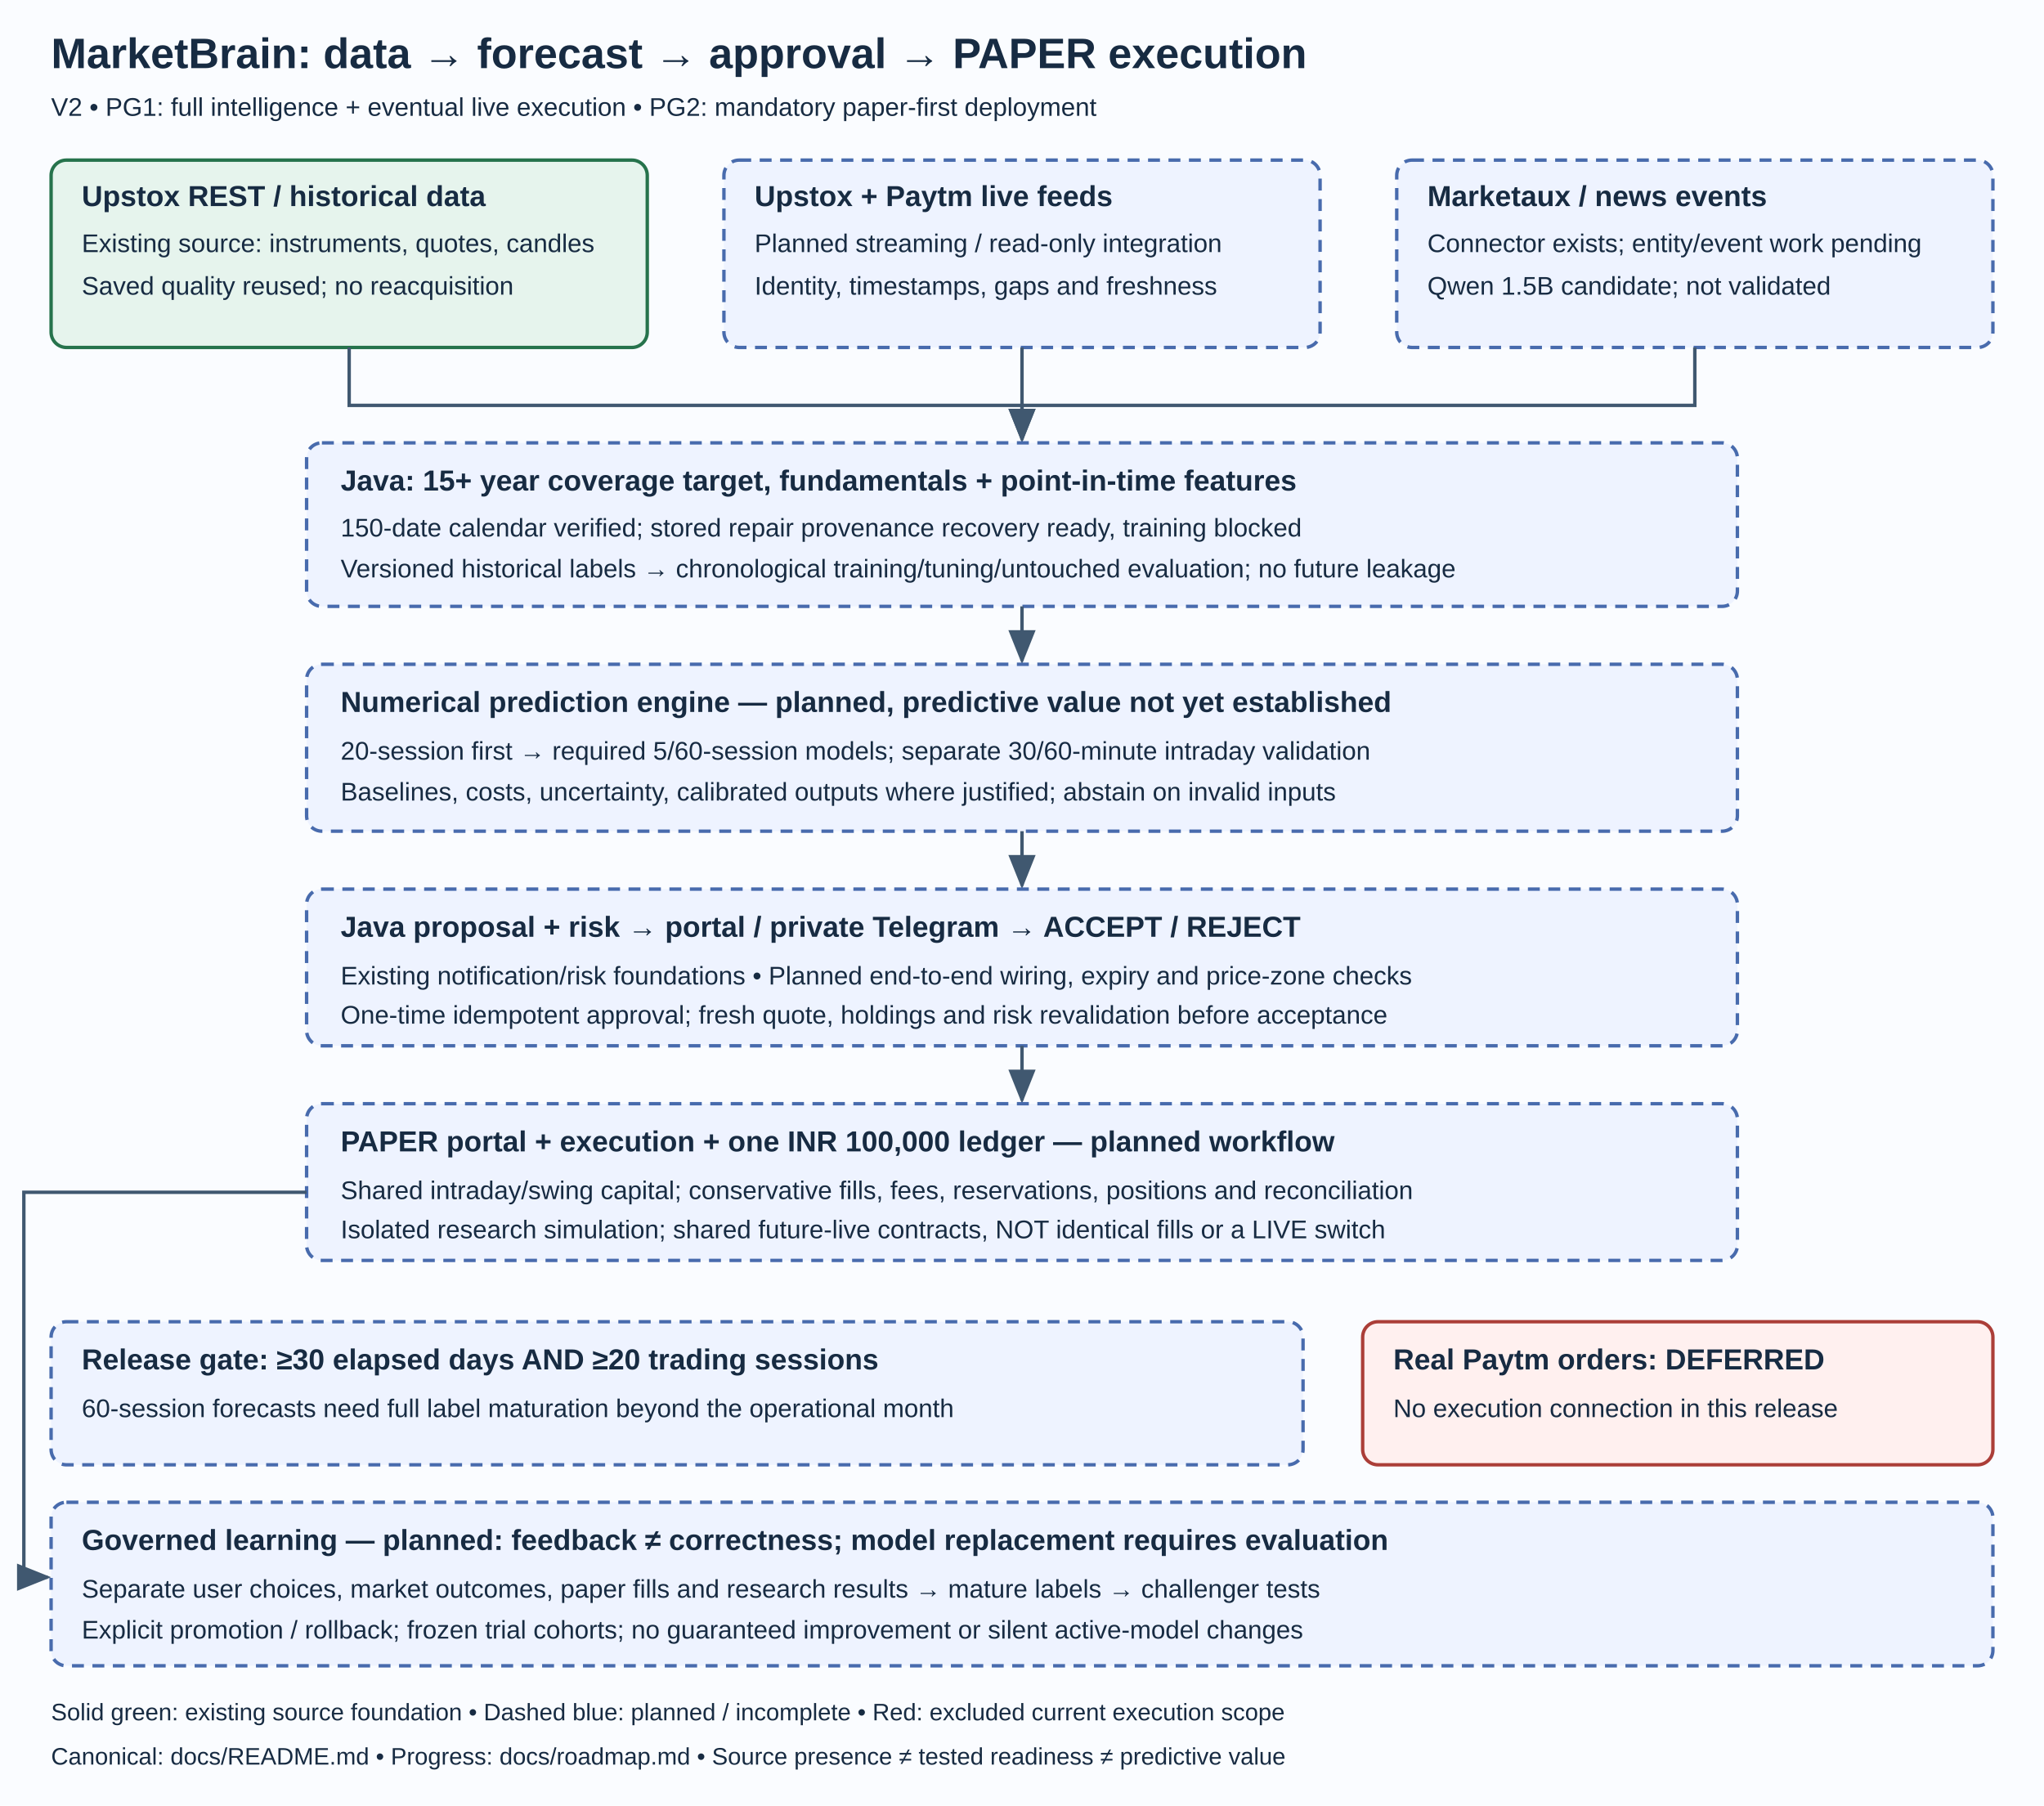
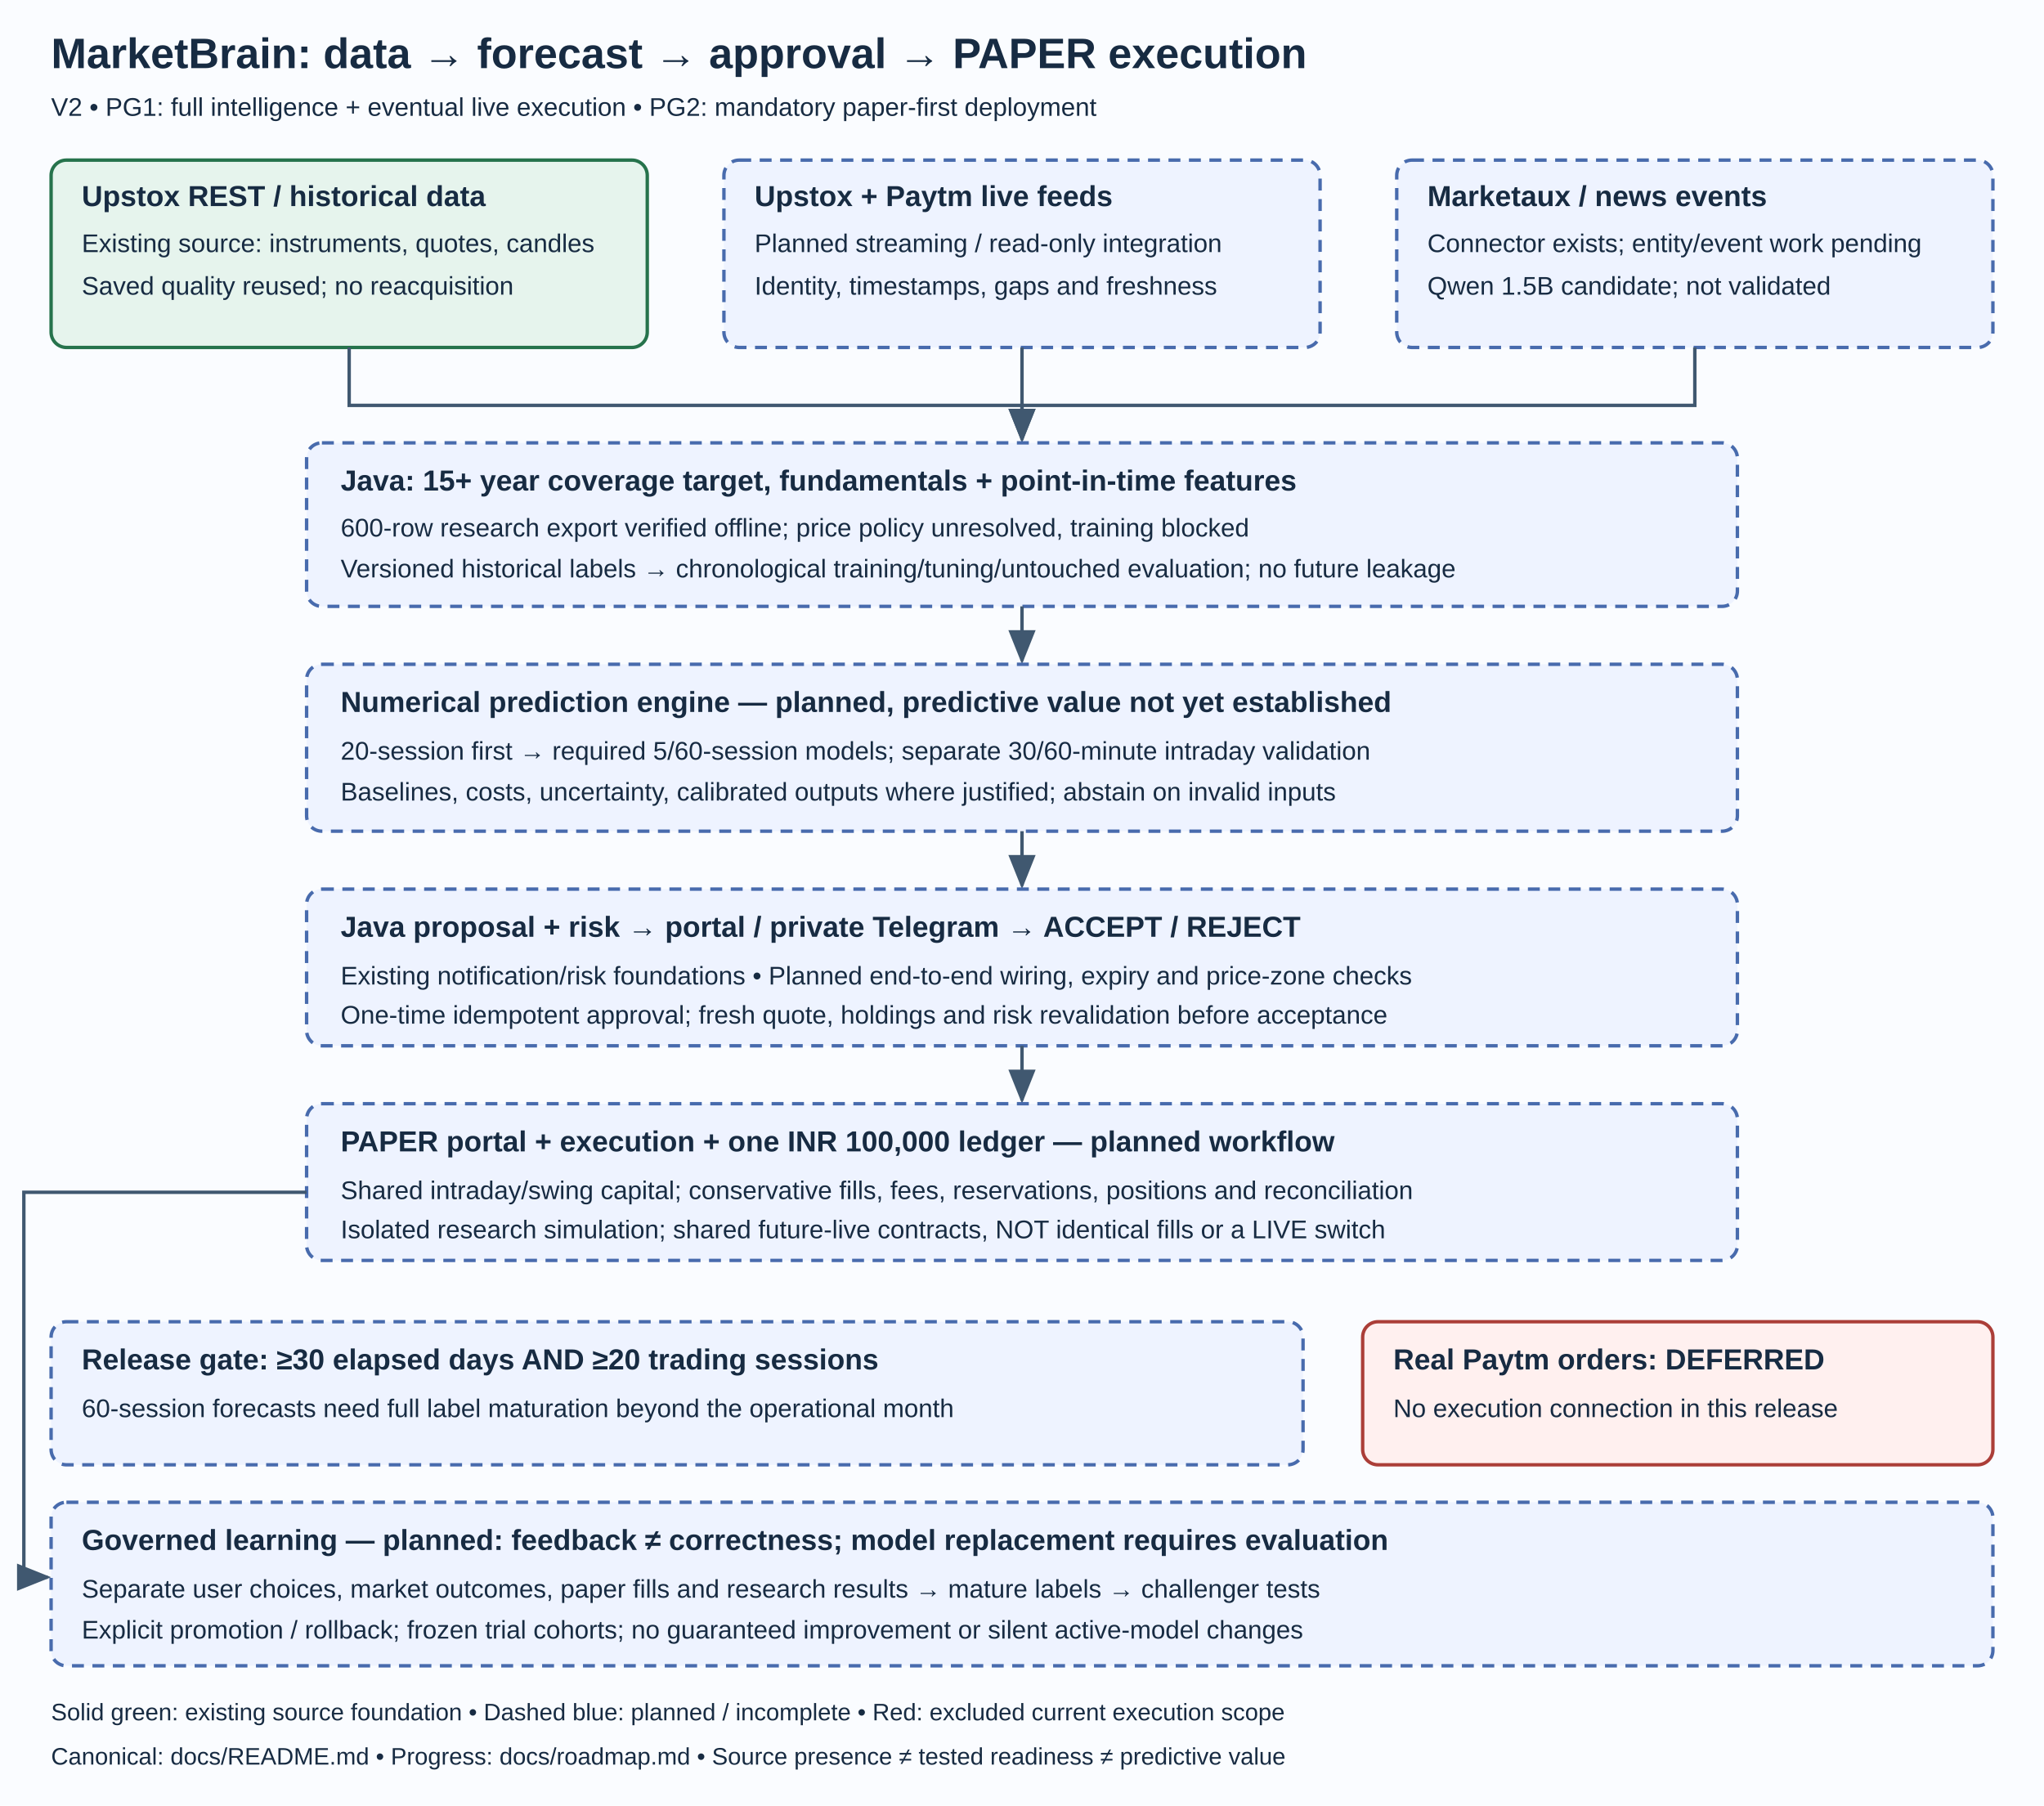
<svg xmlns="http://www.w3.org/2000/svg" width="1200" height="1060" viewBox="0 0 1200 1060" role="img" aria-labelledby="title desc">
  <defs>
    <marker id="arrow" markerWidth="10" markerHeight="8" refX="9" refY="4" orient="auto">
      <path d="M0,0 L10,4 L0,8 Z" fill="#405870" />
    </marker>
    <style>
      text { font-family: Arial, sans-serif; fill: #172b42; }
      .heading { font-size: 25px; font-weight: bold; }
      .label { font-size: 17px; font-weight: bold; }
      .body { font-size: 15px; }
      .small { font-size: 14px; }
      .existing { fill: #e6f4ed; stroke: #26734c; stroke-width: 2; }
      .planned { fill: #eef3ff; stroke: #486bad; stroke-width: 2; stroke-dasharray: 7 5; }
      .blocked { fill: #fff0ef; stroke: #ab3e38; stroke-width: 2; }
      .line { fill: none; stroke: #405870; stroke-width: 2; marker-end: url(#arrow); }
    </style>
  </defs>
  <rect width="1200" height="1060" fill="#fafcff" />
  <text x="30" y="40" class="heading">MarketBrain: data → forecast → approval → PAPER execution</text>
  <text x="30" y="68" class="body">V2 • PG1: full intelligence + eventual live execution • PG2: mandatory paper-first deployment</text>
  <rect x="30" y="94" width="350" height="110" rx="9" class="existing" />
  <text x="48" y="121" class="label">Upstox REST / historical data</text>
  <text x="48" y="148" class="body">Existing source: instruments, quotes, candles</text>
  <text x="48" y="173" class="body">Saved quality reused; no reacquisition</text>
  <rect x="425" y="94" width="350" height="110" rx="9" class="planned" />
  <text x="443" y="121" class="label">Upstox + Paytm live feeds</text>
  <text x="443" y="148" class="body">Planned streaming / read-only integration</text>
  <text x="443" y="173" class="body">Identity, timestamps, gaps and freshness</text>
  <rect x="820" y="94" width="350" height="110" rx="9" class="planned" />
  <text x="838" y="121" class="label">Marketaux / news events</text>
  <text x="838" y="148" class="body">Connector exists; entity/event work pending</text>
  <text x="838" y="173" class="body">Qwen 1.5B candidate; not validated</text>
  <path d="M205 204 V238 H600 V258" class="line" />
  <path d="M600 204 V258" class="line" />
  <path d="M995 204 V238 H600" fill="none" stroke="#405870" stroke-width="2" />
  <rect x="180" y="260" width="840" height="96" rx="9" class="planned" />
  <text x="200" y="288" class="label">Java: 15+ year coverage target, fundamentals + point-in-time features</text>
-   <text x="200" y="315" class="body">150-date calendar verified; stored repair provenance recovery ready, training blocked</text>
+   <text x="200" y="315" class="body">600-row research export verified offline; price policy unresolved, training blocked</text>
  <text x="200" y="339" class="body">Versioned historical labels → chronological training/tuning/untouched evaluation; no future leakage</text>
  <path d="M600 356 V388" class="line" />
  <rect x="180" y="390" width="840" height="98" rx="9" class="planned" />
  <text x="200" y="418" class="label">Numerical prediction engine — planned, predictive value not yet established</text>
  <text x="200" y="446" class="body">20-session first → required 5/60-session models; separate 30/60-minute intraday validation</text>
  <text x="200" y="470" class="body">Baselines, costs, uncertainty, calibrated outputs where justified; abstain on invalid inputs</text>
  <path d="M600 488 V520" class="line" />
  <rect x="180" y="522" width="840" height="92" rx="9" class="planned" />
  <text x="200" y="550" class="label">Java proposal + risk → portal / private Telegram → ACCEPT / REJECT</text>
  <text x="200" y="578" class="body">Existing notification/risk foundations • Planned end-to-end wiring, expiry and price-zone checks</text>
  <text x="200" y="601" class="body">One-time idempotent approval; fresh quote, holdings and risk revalidation before acceptance</text>
  <path d="M600 614 V646" class="line" />
  <rect x="180" y="648" width="840" height="92" rx="9" class="planned" />
  <text x="200" y="676" class="label">PAPER portal + execution + one INR 100,000 ledger — planned workflow</text>
  <text x="200" y="704" class="body">Shared intraday/swing capital; conservative fills, fees, reservations, positions and reconciliation</text>
  <text x="200" y="727" class="body">Isolated research simulation; shared future-live contracts, NOT identical fills or a LIVE switch</text>
  <rect x="30" y="776" width="735" height="84" rx="9" class="planned" />
  <text x="48" y="804" class="label">Release gate: ≥30 elapsed days AND ≥20 trading sessions</text>
  <text x="48" y="832" class="body">60-session forecasts need full label maturation beyond the operational month</text>
  <rect x="800" y="776" width="370" height="84" rx="9" class="blocked" />
  <text x="818" y="804" class="label">Real Paytm orders: DEFERRED</text>
  <text x="818" y="832" class="body">No execution connection in this release</text>
  <path d="M180 700 H14 V926 H28" class="line" />
  <rect x="30" y="882" width="1140" height="96" rx="9" class="planned" />
  <text x="48" y="910" class="label">Governed learning — planned: feedback ≠ correctness; model replacement requires evaluation</text>
  <text x="48" y="938" class="body">Separate user choices, market outcomes, paper fills and research results → mature labels → challenger tests</text>
  <text x="48" y="962" class="body">Explicit promotion / rollback; frozen trial cohorts; no guaranteed improvement or silent active-model changes</text>
  <text x="30" y="1010" class="small">Solid green: existing source foundation • Dashed blue: planned / incomplete • Red: excluded current execution scope</text>
  <text x="30" y="1036" class="small">Canonical: docs/README.md • Progress: docs/roadmap.md • Source presence ≠ tested readiness ≠ predictive value</text>
</svg>
